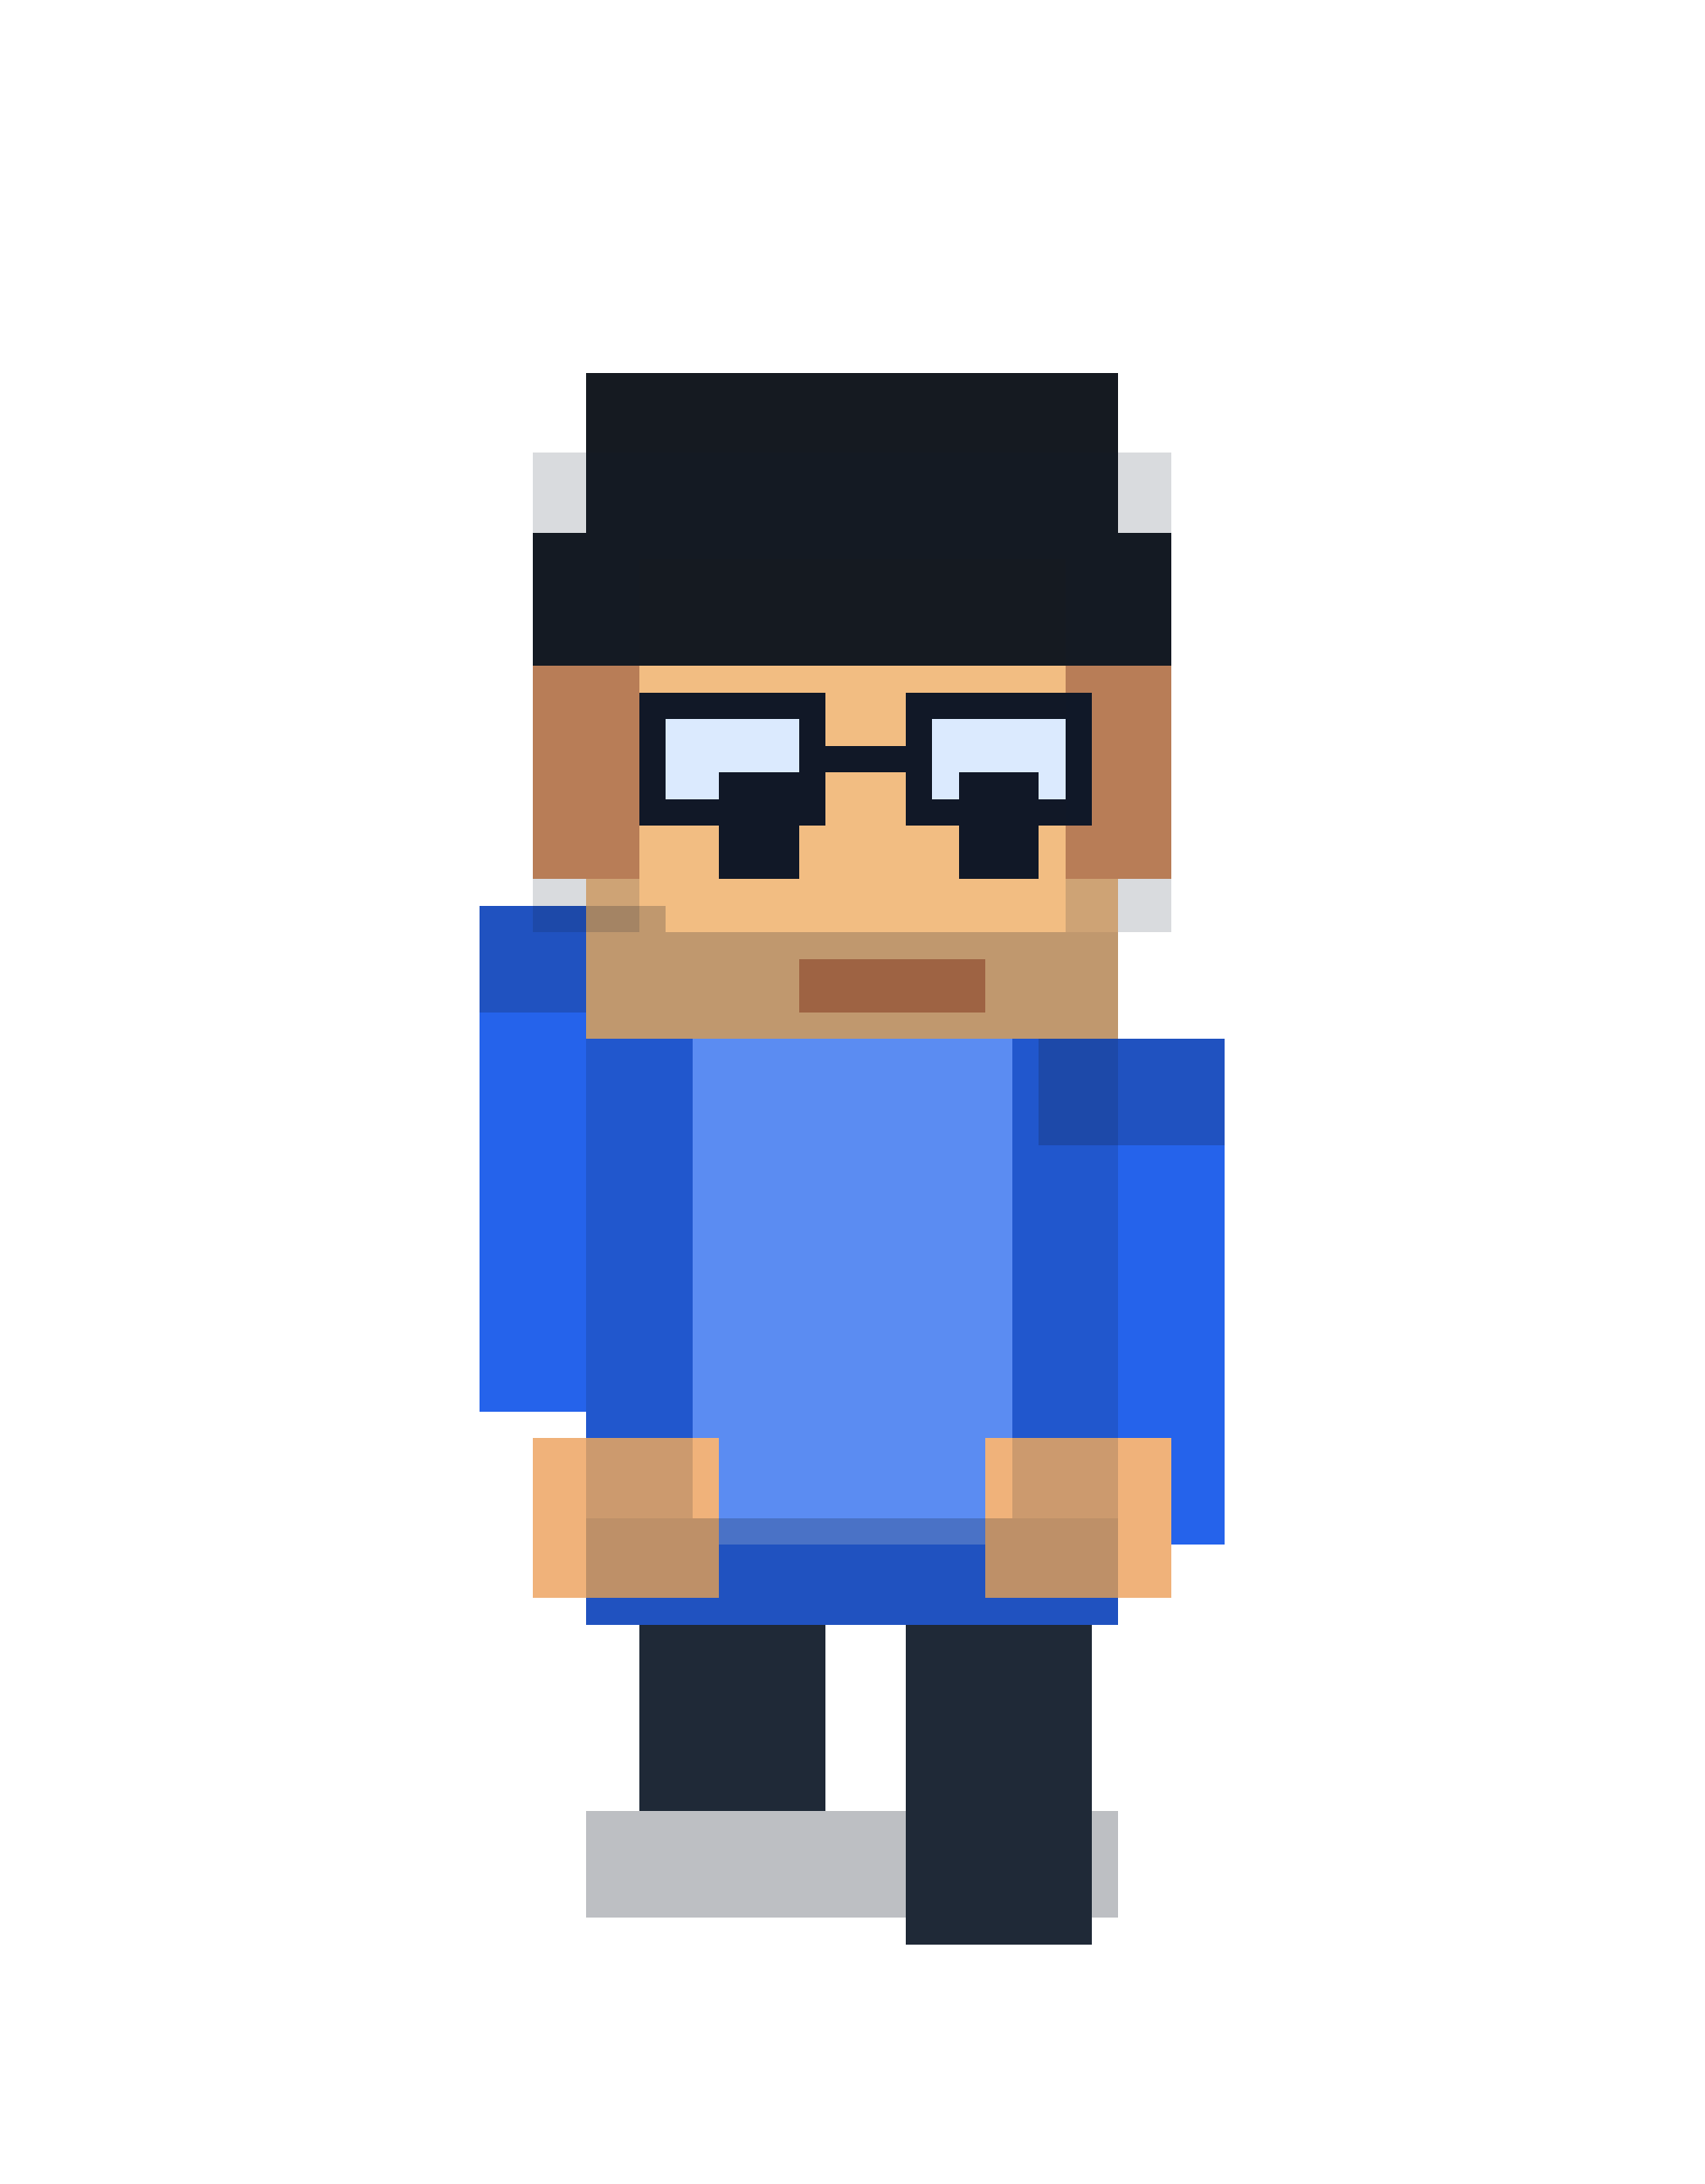
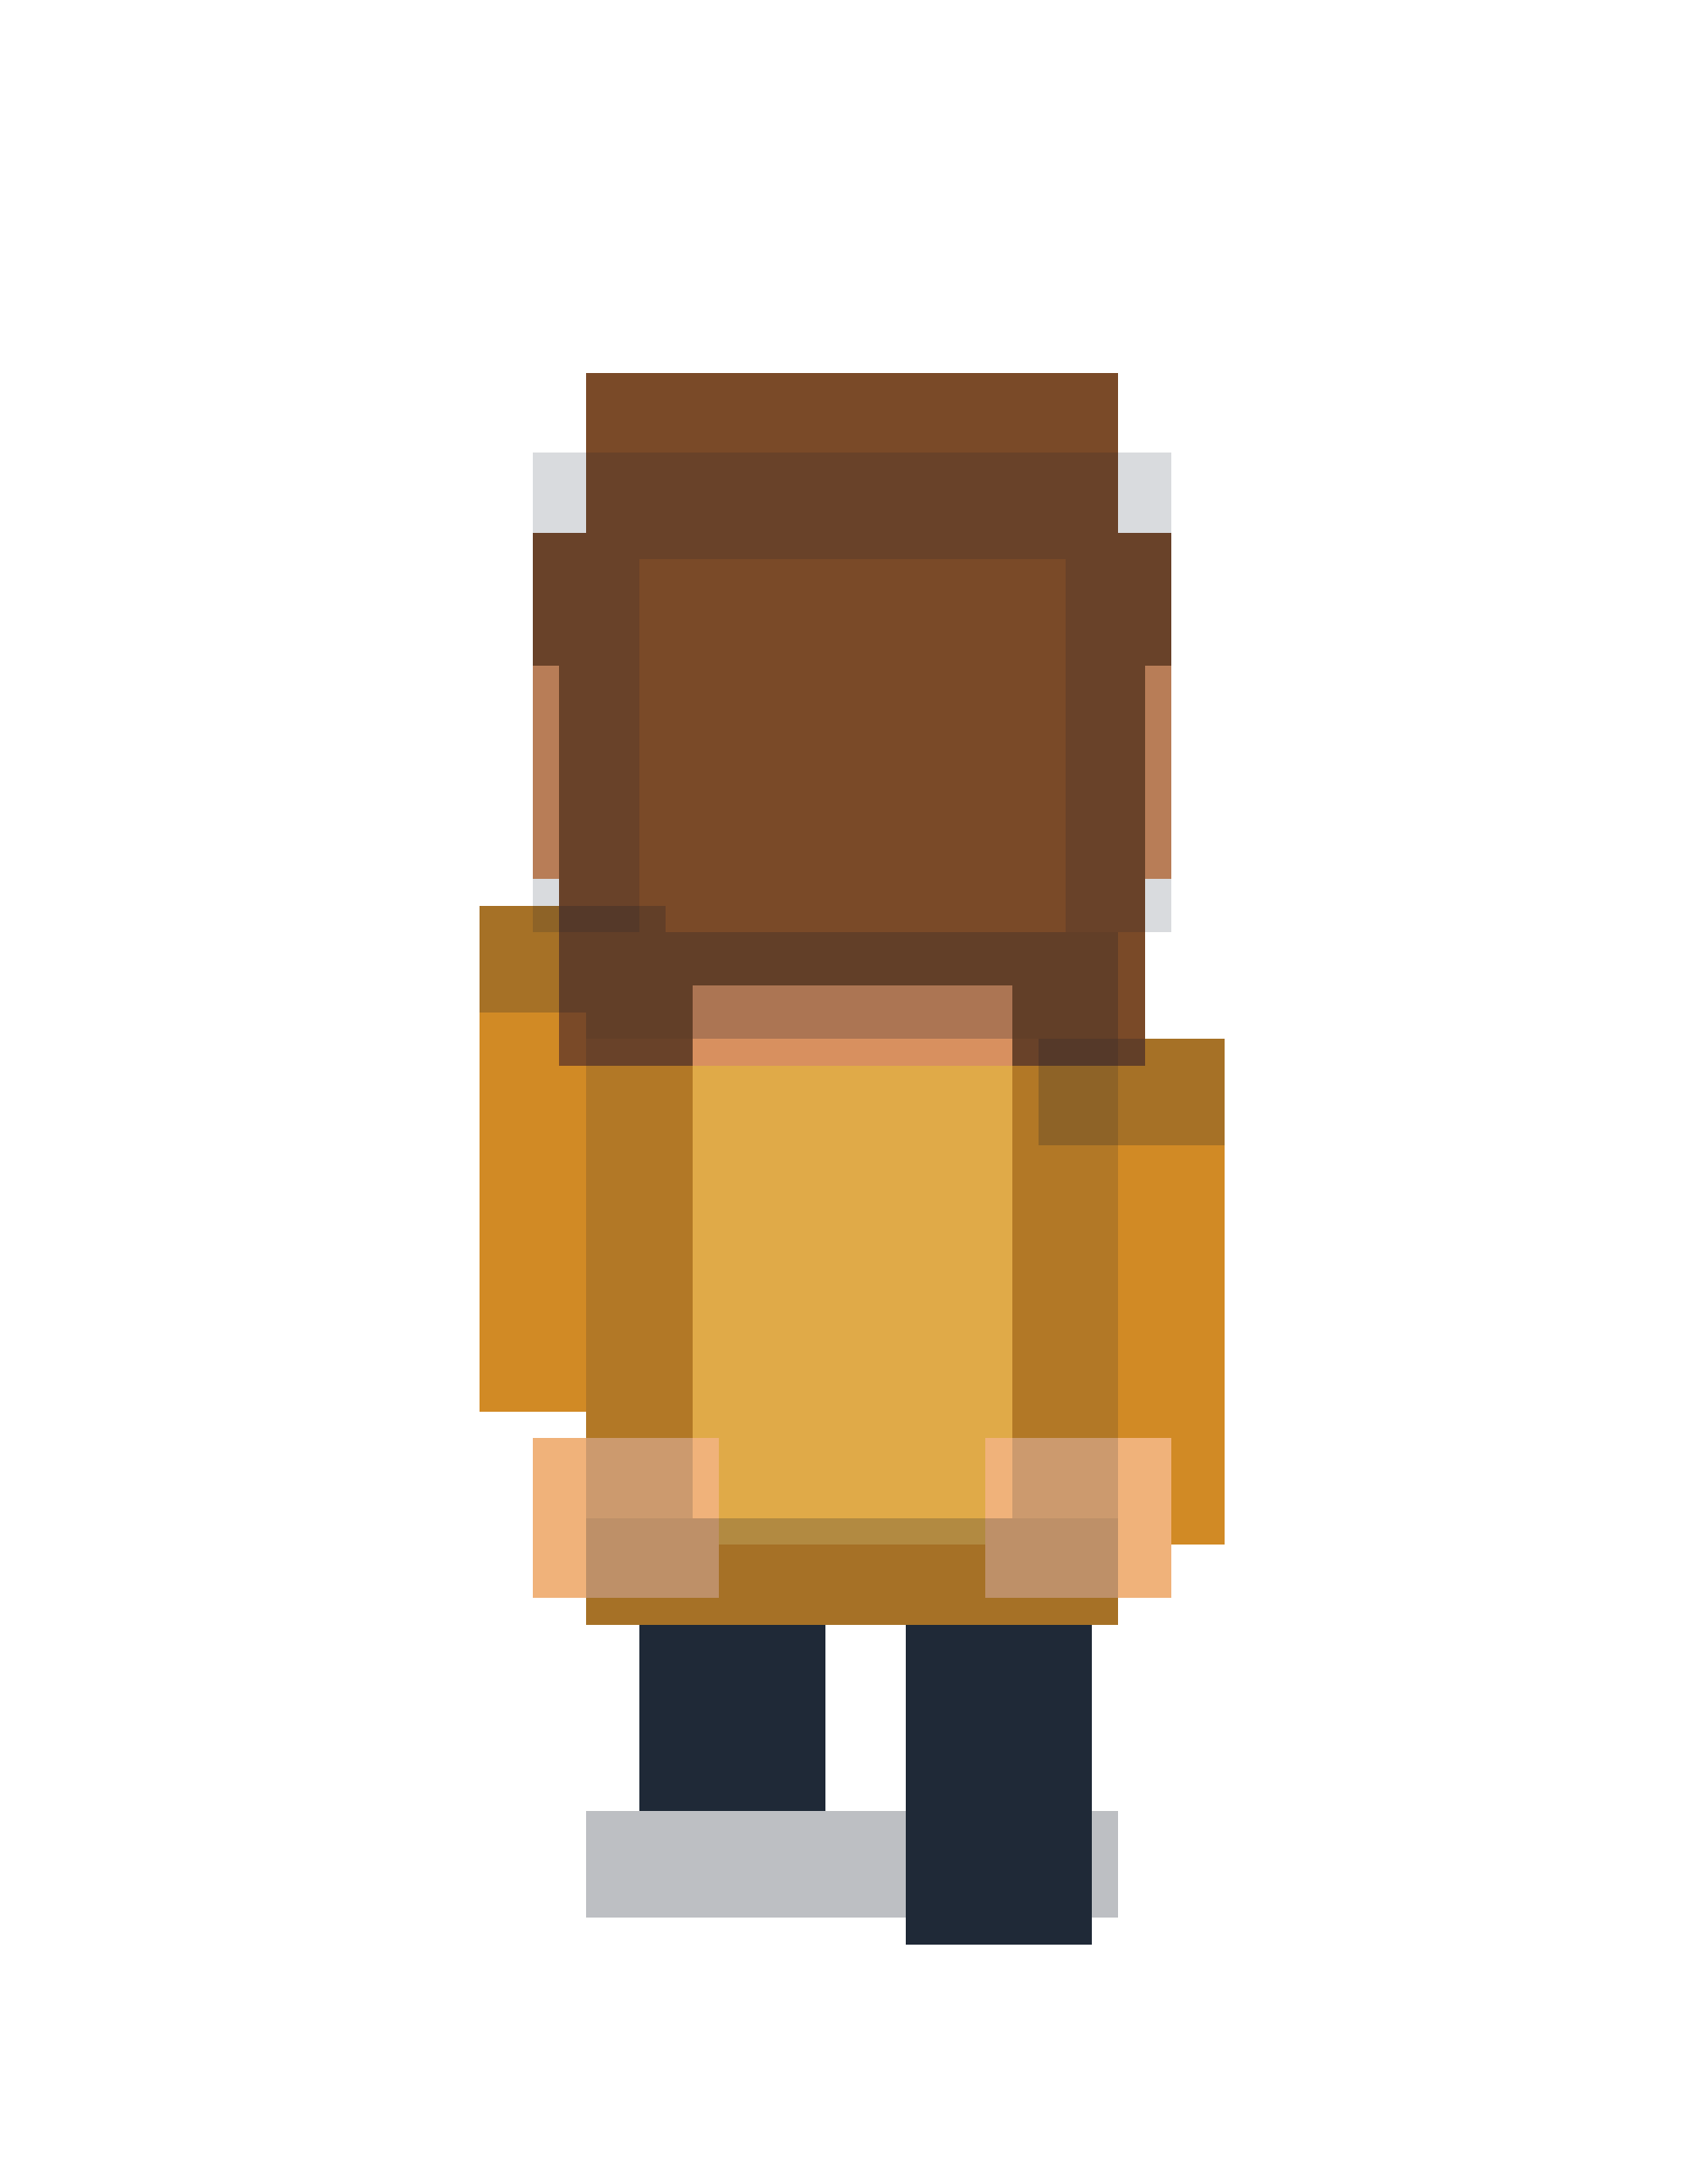
<svg xmlns="http://www.w3.org/2000/svg" width="64" height="82" viewBox="0 0 64 82" shape-rendering="crispEdges">
  <path d="M22 68h20v4H22z" fill="#111827" opacity=".28" />
  <path d="M24 56h7v12h-7zM34 61h7v12h-7z" fill="#1f2937" />
-   <path d="M22 35h20v26H22z" fill="#2563eb" />
-   <path d="M26 38h12v20H26z" fill="#bfdbfe" opacity=".35" />
-   <path d="M18 34h7v19h-7zM39 39h7v19h-7z" fill="#2563eb" />
+   <path d="M22 35h20v26H22z" fill="#d18a25" />
+   <path d="M26 38h12v20H26z" fill="#fde68a" opacity=".35" />
+   <path d="M18 34h7v19h-7zM39 39h7v19h-7z" fill="#d18a25" />
  <path d="M20 54h7v6h-7zM37 54h7v6h-7z" fill="#f0b27a" />
  <path d="M22 17h20v22H22z" fill="#f2bd82" />
  <path d="M20 22h4v11h-4zM40 22h4v11h-4z" fill="#d8905f" />
-   <path d="M22 14h20v9H22zM20 20h24v5H20z" fill="#151a21" />
-   <path d="M24 26h7v5h-7zM34 26h7v5h-7zM31 28h3v1h-3z" fill="#111827" />
-   <path d="M25 27h5v3h-5zM35 27h5v3h-5z" fill="#dbeafe" />
-   <path d="M27 29h3v4h-3zM36 29h3v4h-3z" fill="#111827" />
-   <path d="M30 36h7v2h-7z" fill="#9a3412" opacity=".5" />
+   <path d="M22 14h20v9H22zM20 20h24v5H20z" fill="#7a4a28" />
+   <path d="M21 24h22v16H21z" fill="#7a4a28" />
+   <path d="M26 37h12v3H26z" fill="#d8905f" />
  <path d="M22 35h20v4H22zM22 57h20v4H22zM18 34h7v4h-7zM39 39h7v4h-7z" fill="#0f172a" opacity=".22" />
  <path d="M20 17h24v4H20zM20 21h4v14h-4zM40 21h4v14h-4zM22 39h4v18h-4zM38 39h4v18h-4z" fill="#0f172a" opacity=".16" />
</svg>
